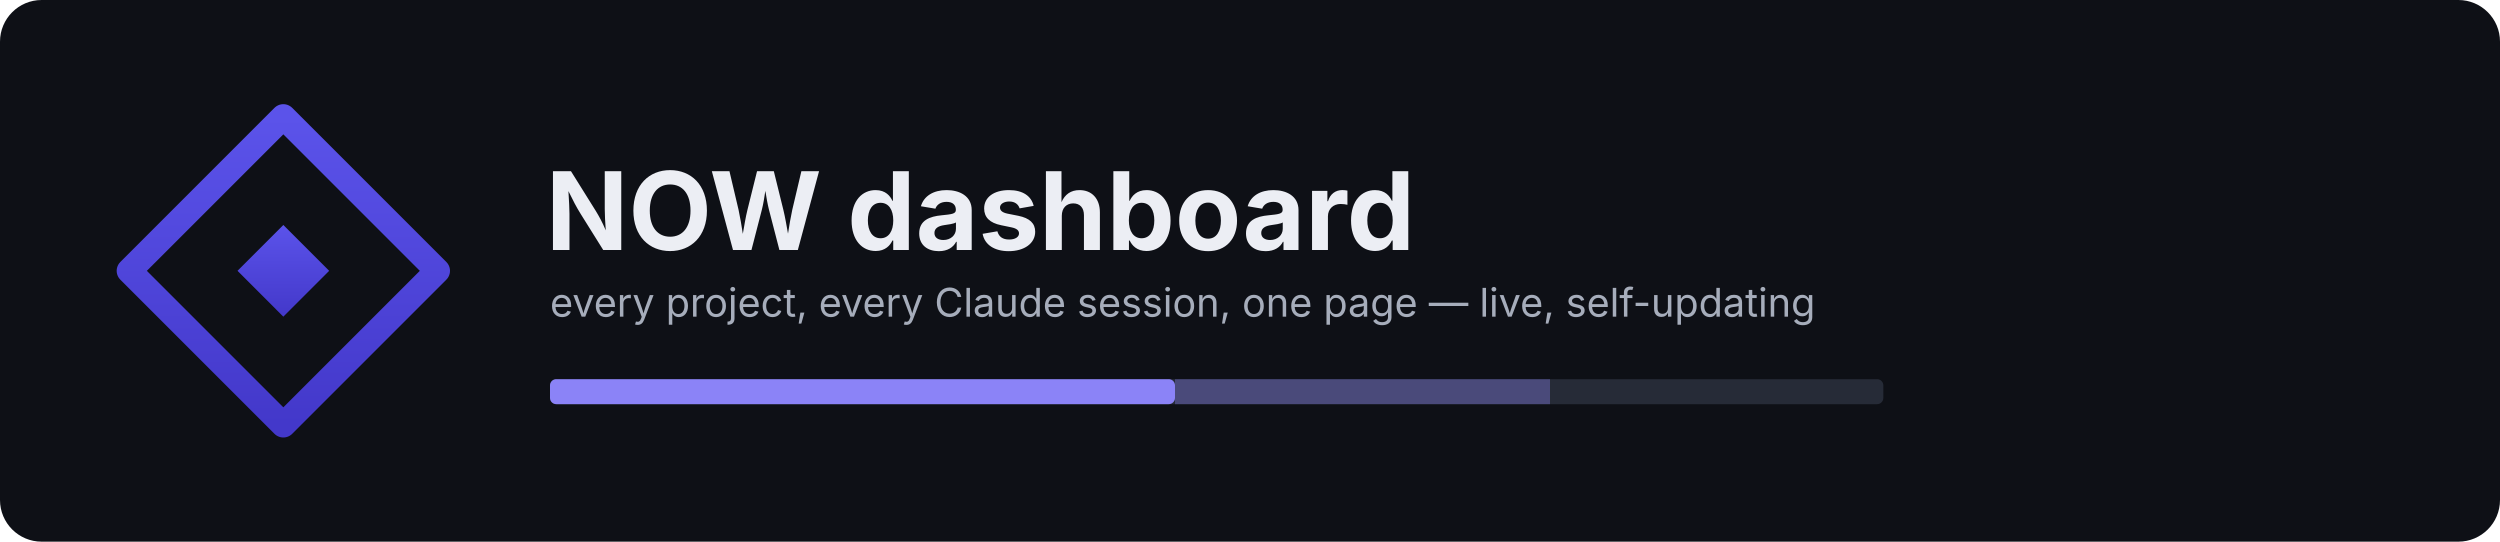
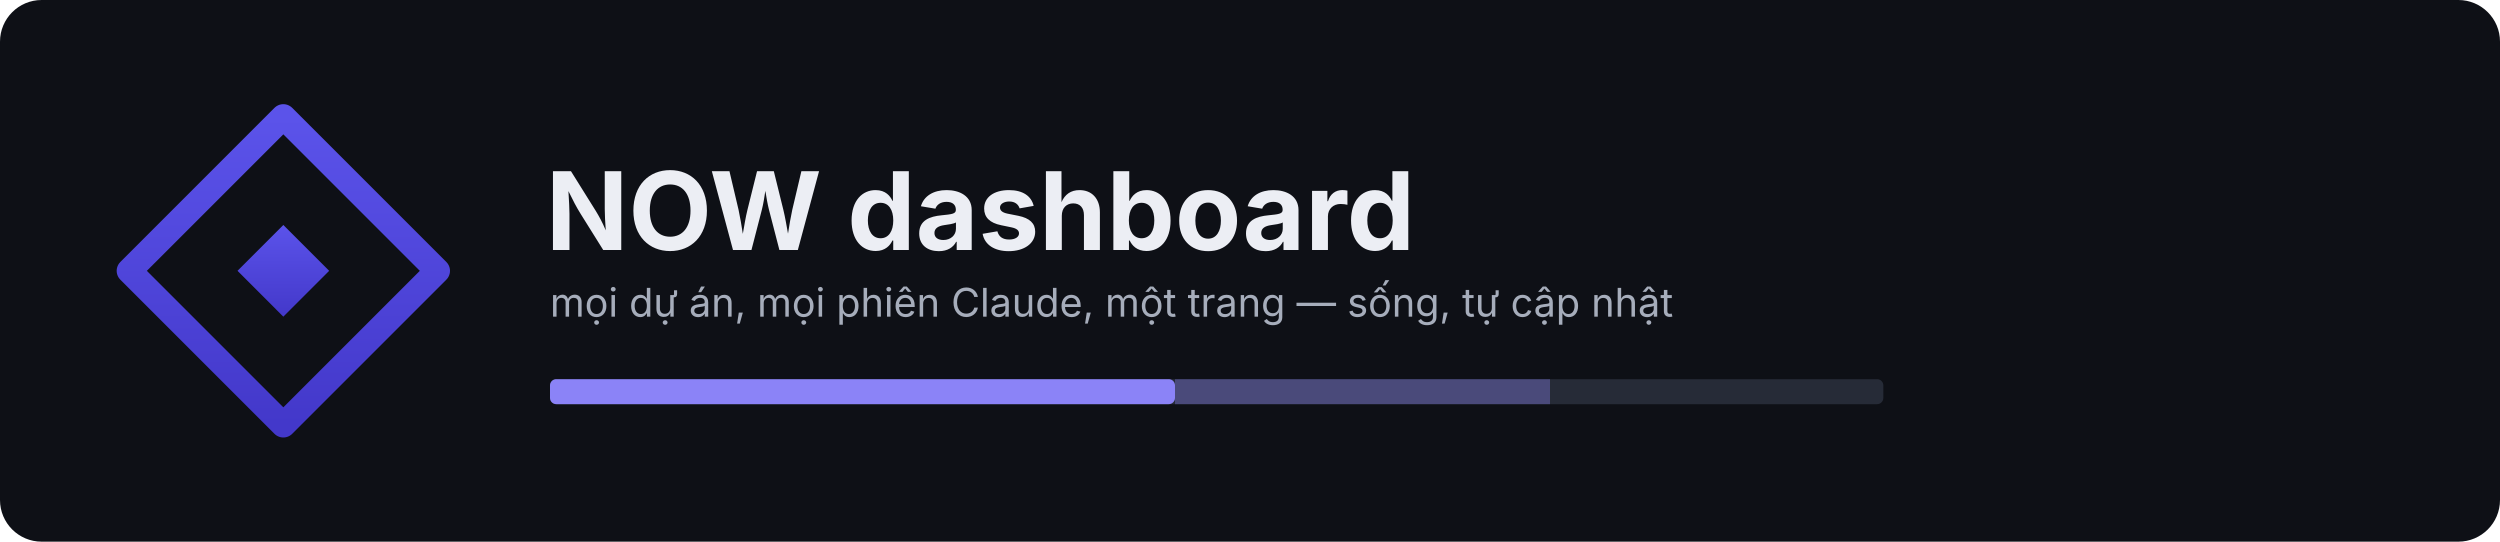
<svg xmlns="http://www.w3.org/2000/svg" viewBox="0 0 1200 260" width="1200" height="260" role="img" aria-label="NOW dashboard">
  <defs>
    <linearGradient id="mark" x1="0" y1="0" x2="0" y2="1">
      <stop offset="0" stop-color="#5b53ea" />
      <stop offset="1" stop-color="#4338ca" />
    </linearGradient>
  </defs>
  <rect width="1200" height="260" rx="20" fill="#0e1016" />
  <polygon points="136,56 210,130 136,204 62,130" fill="none" stroke="url(#mark)" stroke-width="12" stroke-linejoin="round" />
  <polygon points="136,108 158,130 136,152 114,130" fill="url(#mark)" />
  <text x="262" y="120" font-family="ui-sans-serif, -apple-system, Segoe UI, sans-serif" font-size="52" font-weight="700" fill="#eceef4">NOW dashboard</text>
-   <text x="264" y="152" font-family="ui-sans-serif, -apple-system, Segoe UI, sans-serif" font-size="19" fill="#a6adbb">every project, every Claude session, one page — live, self-updating</text>
+   <text x="264" y="152" font-family="ui-sans-serif, -apple-system, Segoe UI, sans-serif" font-size="19" fill="#a6adbb">mọi dự án, mọi phiên Claude, một trang — sống, tự cập nhật</text>
  <g transform="translate(264,182)">
    <rect x="0" y="0" width="640" height="12" rx="3" fill="#262b37" />
    <rect x="0" y="0" width="300" height="12" rx="3" fill="#8b83f7" />
    <rect x="300" y="0" width="180" height="12" fill="#8b83f7" opacity="0.35" />
  </g>
</svg>
